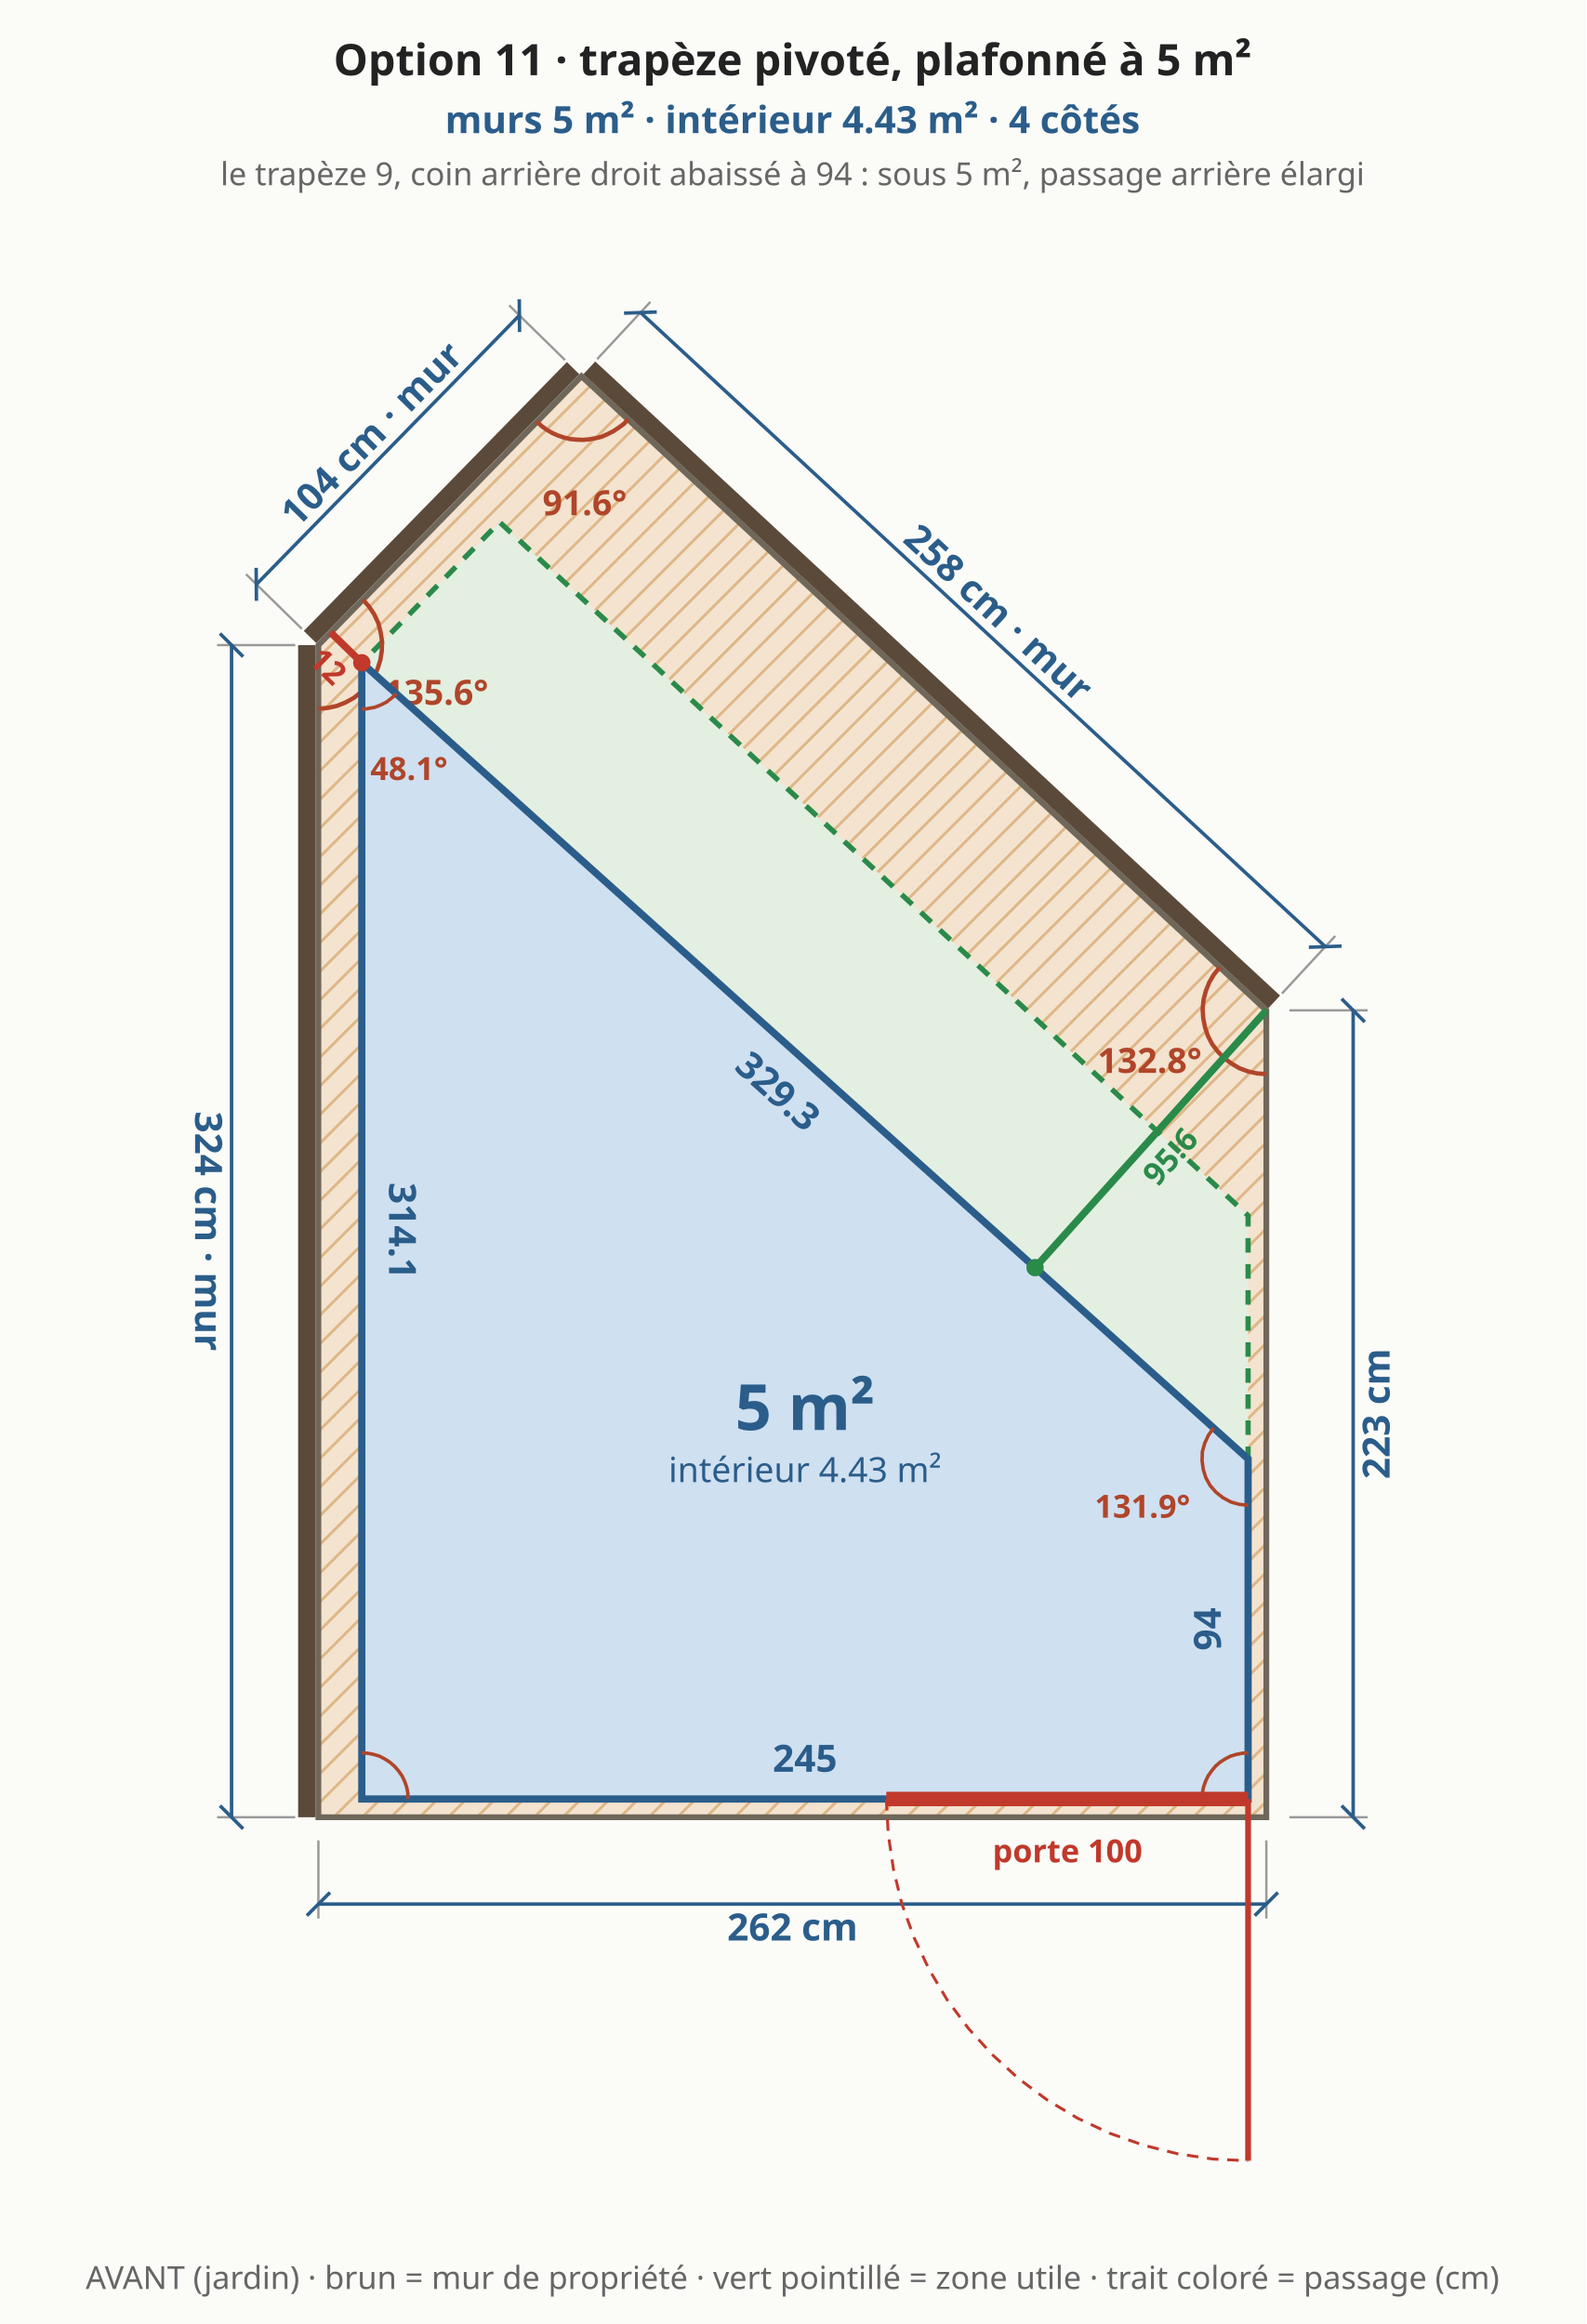
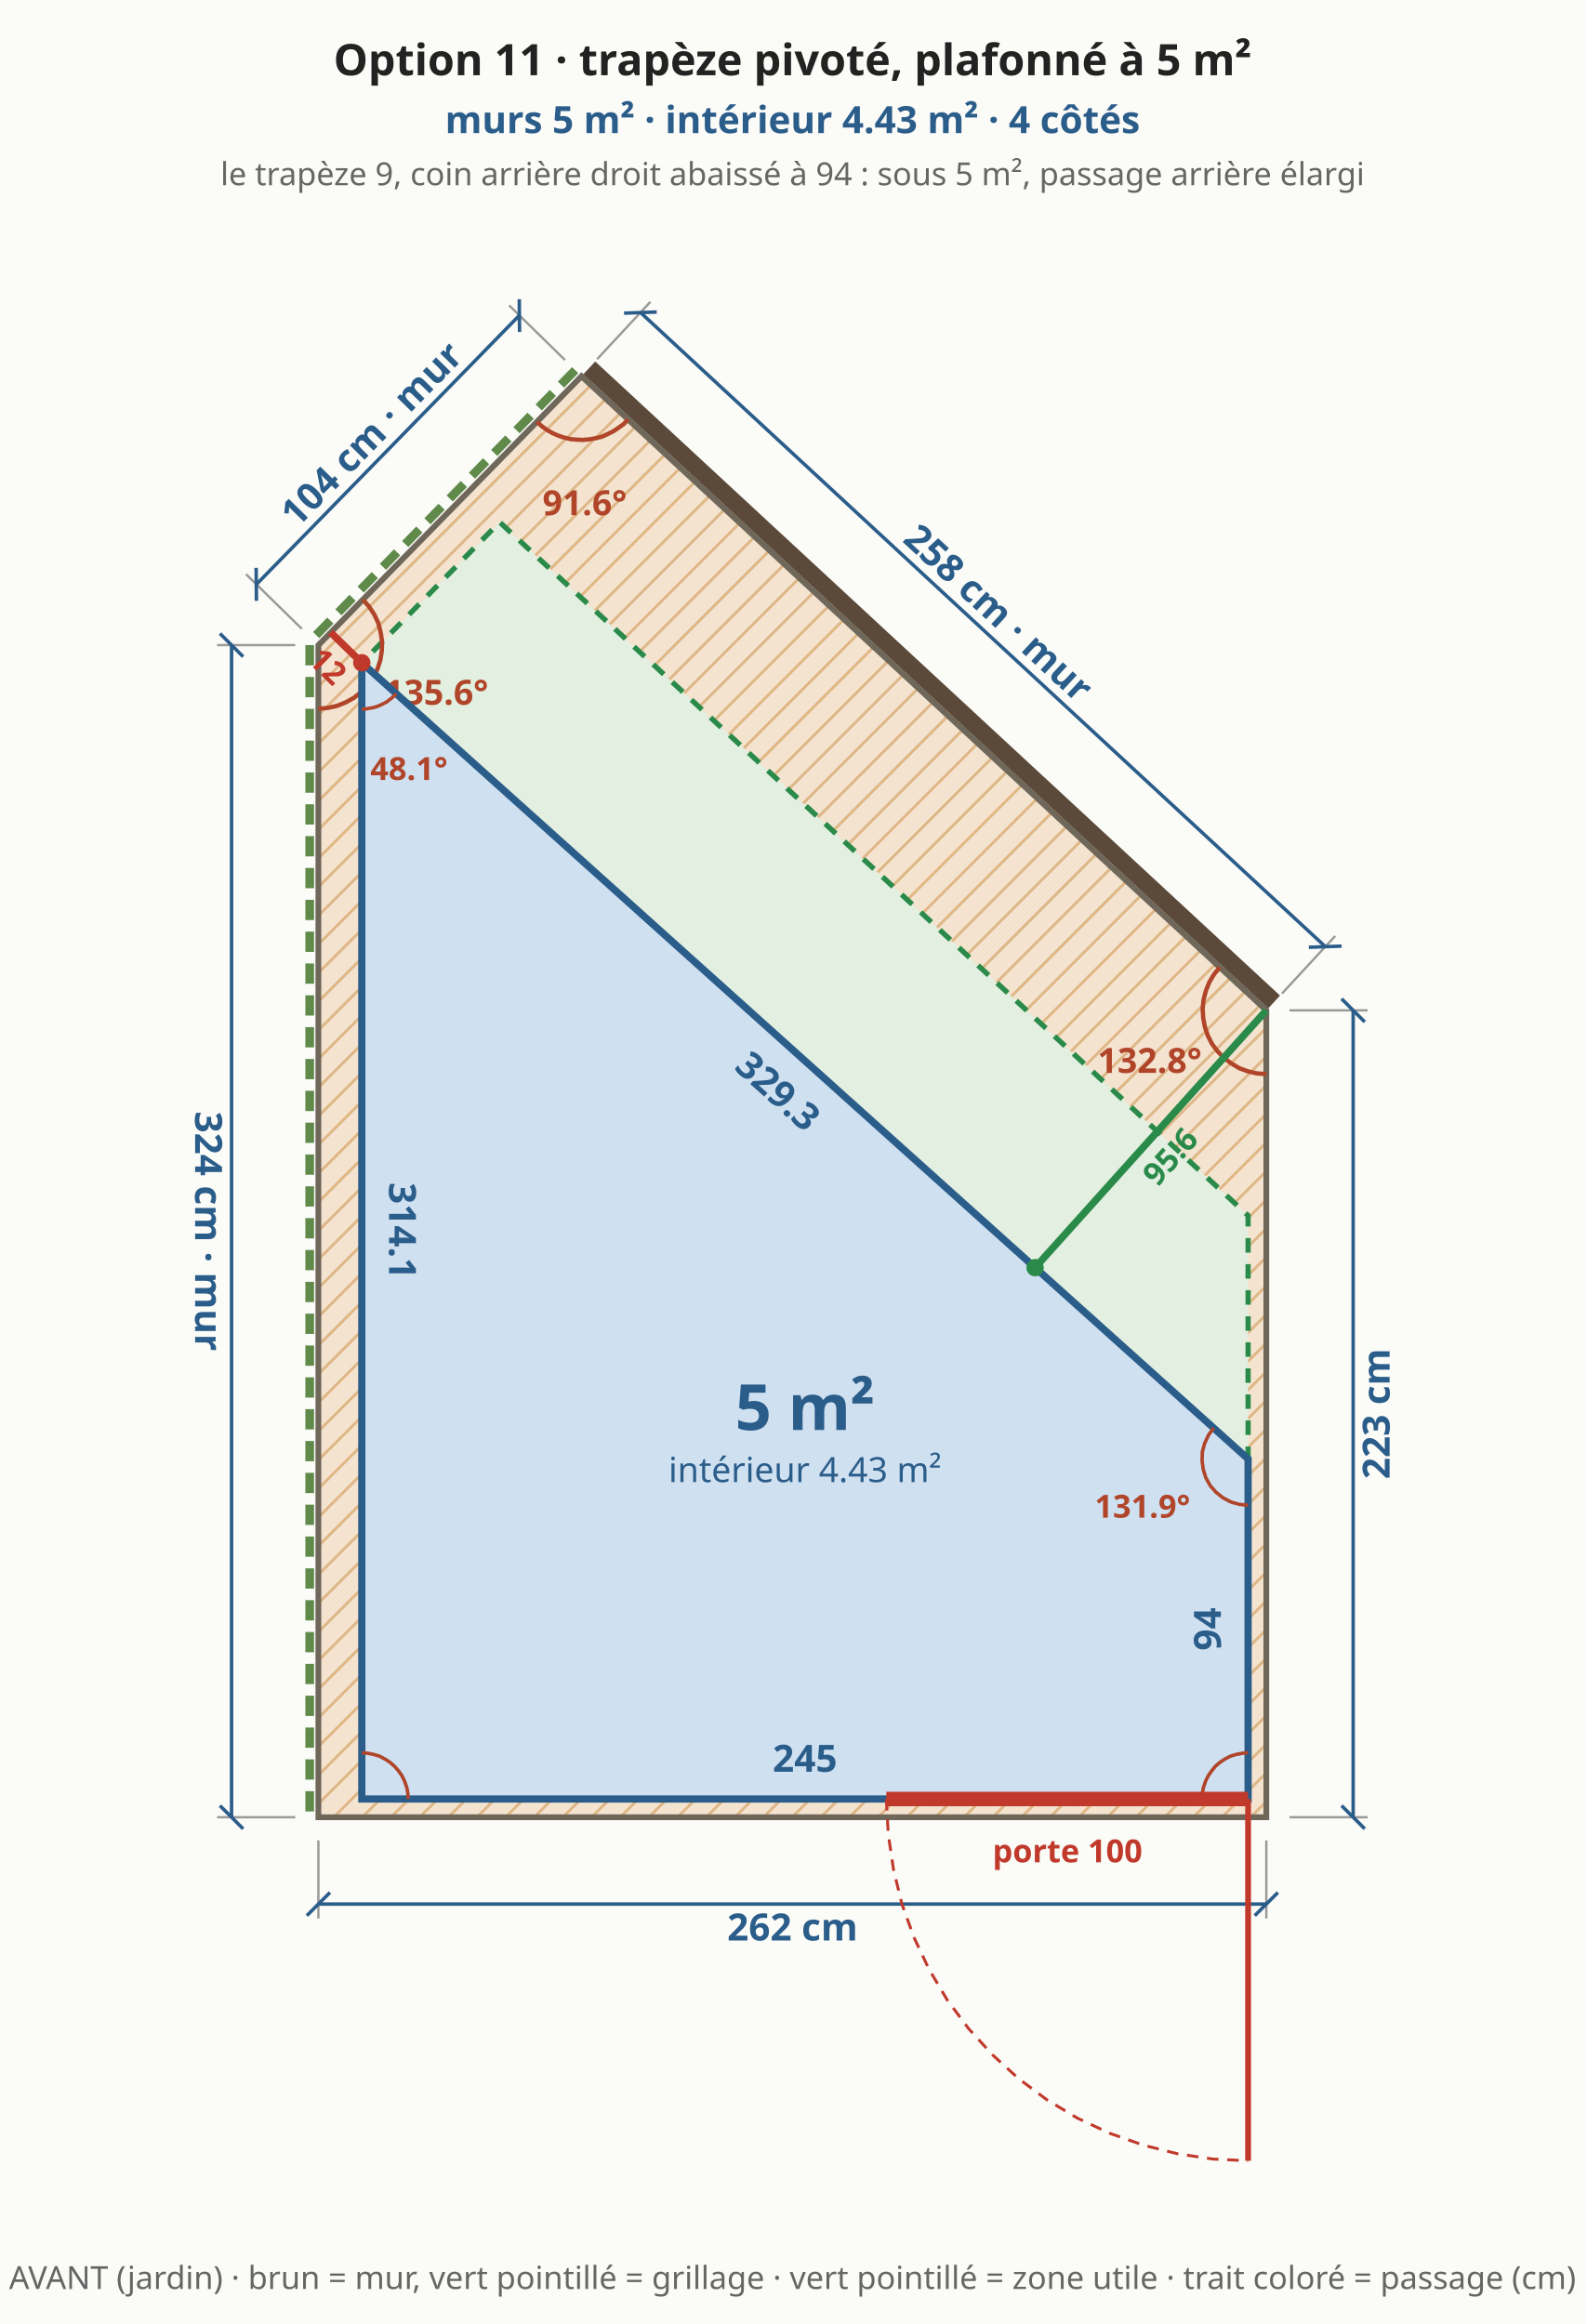
<svg xmlns="http://www.w3.org/2000/svg" viewBox="0 0 548 803" font-family="system-ui,sans-serif" font-size="13">
  <rect width="548" height="803" fill="#fbfbf8" />
  <defs>
    <pattern id="bande" width="7" height="7" patternUnits="userSpaceOnUse" patternTransform="rotate(45)">
      <rect width="7" height="7" fill="#f3e3cf" />
      <line x1="0" y1="0" x2="0" y2="7" stroke="#e0b98a" stroke-width="2" />
    </pattern>
  </defs>
  <polygon points="110.0,627.9 437.5,627.9 437.5,349.1 200.9,130.0 110.0,222.9" fill="url(#bande)" stroke="#6f675a" stroke-width="2" />
  <polygon points="125.0,621.6 431.2,621.6 431.2,420.0 172.6,180.4 125.0,229.0" fill="#e3efe0" stroke="#2a8a4a" stroke-width="1.8" stroke-dasharray="5 4" />
  <line x1="110.0" y1="635.9" x2="110.0" y2="662.9" stroke="#999" stroke-width="0.8" />
  <line x1="437.5" y1="635.9" x2="437.5" y2="662.9" stroke="#999" stroke-width="0.8" />
  <line x1="110.0" y1="657.9" x2="437.5" y2="657.9" stroke="#2b5d8a" stroke-width="1.2" />
  <line x1="106.0" y1="661.9" x2="114.0" y2="653.9" stroke="#2b5d8a" stroke-width="1.2" />
  <line x1="433.5" y1="661.9" x2="441.5" y2="653.9" stroke="#2b5d8a" stroke-width="1.2" />
  <text x="273.8" y="665.9" text-anchor="middle" dominant-baseline="middle" fill="#2b5d8a" font-size="13" font-weight="bold" transform="rotate(0.0 273.8 665.9)">262 cm</text>
  <line x1="445.5" y1="627.9" x2="472.5" y2="627.9" stroke="#999" stroke-width="0.8" />
  <line x1="445.5" y1="349.1" x2="472.5" y2="349.1" stroke="#999" stroke-width="0.8" />
  <line x1="467.5" y1="627.9" x2="467.5" y2="349.1" stroke="#2b5d8a" stroke-width="1.2" />
  <line x1="471.5" y1="631.9" x2="463.5" y2="623.9" stroke="#2b5d8a" stroke-width="1.2" />
  <line x1="471.5" y1="353.1" x2="463.5" y2="345.1" stroke="#2b5d8a" stroke-width="1.2" />
  <text x="475.5" y="488.5" text-anchor="middle" dominant-baseline="middle" fill="#2b5d8a" font-size="13" font-weight="bold" transform="rotate(-90.0 475.5 488.5)">223 cm</text>
  <line x1="440.2" y1="346.2" x2="203.6" y2="127.1" stroke="#5b4a3a" stroke-width="6" />
  <line x1="442.9" y1="343.3" x2="461.3" y2="323.4" stroke="#999" stroke-width="0.8" />
  <line x1="206.3" y1="124.1" x2="224.7" y2="104.3" stroke="#999" stroke-width="0.8" />
  <line x1="457.9" y1="327.1" x2="221.3" y2="108.0" stroke="#2b5d8a" stroke-width="1.2" />
  <line x1="463.5" y1="326.9" x2="452.2" y2="327.3" stroke="#2b5d8a" stroke-width="1.2" />
  <line x1="226.9" y1="107.8" x2="215.6" y2="108.2" stroke="#2b5d8a" stroke-width="1.2" />
  <text x="345.0" y="211.7" text-anchor="middle" dominant-baseline="middle" fill="#2b5d8a" font-size="13" font-weight="bold" transform="rotate(42.8 345.0 211.7)">258 cm · mur</text>
-   <line x1="198.0" y1="127.2" x2="107.1" y2="220.1" stroke="#5b4a3a" stroke-width="6" />
+   <line x1="198.7" y1="127.9" x2="107.9" y2="220.8" stroke="#5f8a4a" stroke-width="3" stroke-dasharray="7 4" />
  <line x1="195.2" y1="124.4" x2="175.9" y2="105.5" stroke="#999" stroke-width="0.8" />
  <line x1="104.3" y1="217.3" x2="85.0" y2="198.4" stroke="#999" stroke-width="0.8" />
  <line x1="179.4" y1="109.0" x2="88.6" y2="201.9" stroke="#2b5d8a" stroke-width="1.2" />
  <line x1="179.4" y1="103.4" x2="179.5" y2="114.7" stroke="#2b5d8a" stroke-width="1.2" />
  <line x1="88.5" y1="196.2" x2="88.6" y2="207.6" stroke="#2b5d8a" stroke-width="1.2" />
  <text x="128.3" y="149.9" text-anchor="middle" dominant-baseline="middle" fill="#2b5d8a" font-size="13" font-weight="bold" transform="rotate(-45.6 128.3 149.9)">104 cm · mur</text>
-   <line x1="106.0" y1="222.9" x2="106.0" y2="627.9" stroke="#5b4a3a" stroke-width="6" />
+   <line x1="107.0" y1="222.9" x2="107.0" y2="627.9" stroke="#5f8a4a" stroke-width="3" stroke-dasharray="7 4" />
  <line x1="102.0" y1="222.9" x2="75.0" y2="222.9" stroke="#999" stroke-width="0.8" />
  <line x1="102.0" y1="627.9" x2="75.0" y2="627.9" stroke="#999" stroke-width="0.8" />
  <line x1="80.0" y1="222.9" x2="80.0" y2="627.9" stroke="#2b5d8a" stroke-width="1.2" />
  <line x1="76.0" y1="218.9" x2="84.0" y2="226.9" stroke="#2b5d8a" stroke-width="1.2" />
  <line x1="76.0" y1="623.9" x2="84.0" y2="631.9" stroke="#2b5d8a" stroke-width="1.2" />
  <text x="72.0" y="425.4" text-anchor="middle" dominant-baseline="middle" fill="#2b5d8a" font-size="13" font-weight="bold" transform="rotate(90.0 72.0 425.4)">324 cm · mur</text>
  <polyline points="421.4,334.2 419.4,336.7 417.8,339.4 416.6,342.4 415.8,345.5 415.5,348.6 415.7,351.8 416.3,354.9 417.3,357.9 418.8,360.8 420.7,363.3 422.9,365.6 425.5,367.5 428.2,369.1 431.2,370.2 434.3,370.9 437.5,371.1" fill="none" stroke="#b0452a" stroke-width="1.5" />
  <text x="397.2" y="370.7" text-anchor="middle" fill="#b0452a" font-size="12" font-weight="bold">132.8°</text>
  <polyline points="185.5,145.7 187.1,147.2 188.9,148.5 190.8,149.6 192.8,150.5 194.9,151.2 197.0,151.7 199.2,151.9 201.4,152.0 203.6,151.8 205.8,151.4 207.9,150.9 209.9,150.0 211.9,149.0 213.7,147.8 215.5,146.5 217.0,144.9" fill="none" stroke="#b0452a" stroke-width="1.5" />
  <text x="202.0" y="178.0" text-anchor="middle" fill="#b0452a" font-size="12" font-weight="bold">91.6°</text>
  <polyline points="110.0,244.9 113.2,244.6 116.4,243.9 119.4,242.7 122.3,241.1 124.8,239.1 127.1,236.8 128.9,234.1 130.4,231.2 131.4,228.1 131.9,224.9 132.0,221.6 131.5,218.4 130.7,215.3 129.3,212.3 127.5,209.6 125.4,207.2" fill="none" stroke="#b0452a" stroke-width="1.5" />
  <text x="150.7" y="243.5" text-anchor="middle" fill="#b0452a" font-size="12" font-weight="bold">135.6°</text>
  <polygon points="125.0,621.6 431.2,621.6 431.2,504.1 125.0,229.0" fill="#cfe0f1" stroke="#2b5d8a" stroke-width="2.5" />
  <text x="278.1" y="607.6" text-anchor="middle" dominant-baseline="middle" fill="#2b5d8a" font-size="13" font-weight="bold" transform="rotate(0.0 278.1 607.6)">245</text>
  <text x="417.2" y="562.9" text-anchor="middle" dominant-baseline="middle" fill="#2b5d8a" font-size="13" font-weight="bold" transform="rotate(-90.0 417.2 562.9)">94</text>
  <text x="268.8" y="377.0" text-anchor="middle" dominant-baseline="middle" fill="#2b5d8a" font-size="13" font-weight="bold" transform="rotate(41.9 268.8 377.0)">329.3</text>
  <text x="139.0" y="425.3" text-anchor="middle" dominant-baseline="middle" fill="#2b5d8a" font-size="13" font-weight="bold" transform="rotate(90.0 139.0 425.3)">314.1</text>
  <polyline points="141.0,621.6 140.9,619.5 140.5,617.5 139.8,615.5 138.9,613.6 137.7,611.9 136.3,610.3 134.7,608.9 133.0,607.8 131.1,606.8 129.1,606.2 127.1,605.8 125.0,605.6" fill="none" stroke="#b0452a" stroke-width="1.2" />
  <polyline points="431.2,605.6 429.2,605.8 427.1,606.2 425.1,606.8 423.2,607.8 421.5,608.9 419.9,610.3 418.6,611.9 417.4,613.6 416.5,615.5 415.8,617.5 415.4,619.5 415.2,621.6" fill="none" stroke="#b0452a" stroke-width="1.2" />
  <polyline points="419.3,493.4 417.5,495.9 416.2,498.7 415.4,501.6 415.3,504.7 415.7,507.7 416.6,510.6 418.1,513.3 420.1,515.6 422.5,517.5 425.3,519.0 428.2,519.8 431.2,520.1" fill="none" stroke="#b0452a" stroke-width="1.2" />
  <text x="394.7" y="524.4" text-anchor="middle" fill="#b0452a" font-size="11" font-weight="bold">131.9°</text>
  <polyline points="125.0,245.0 126.1,245.0 127.2,244.8 128.3,244.6 129.4,244.4 130.5,244.0 131.5,243.6 132.5,243.1 133.5,242.6 134.4,241.9 135.3,241.2 136.1,240.5 136.9,239.7" fill="none" stroke="#b0452a" stroke-width="1.2" />
  <text x="141.3" y="269.5" text-anchor="middle" fill="#b0452a" font-size="11" font-weight="bold">48.1°</text>
  <line x1="306.2" y1="621.6" x2="431.2" y2="621.6" stroke="#c0392b" stroke-width="5" />
  <line x1="431.2" y1="621.6" x2="431.2" y2="746.6" stroke="#c0392b" stroke-width="2" />
  <polyline points="306.2,621.6 306.9,633.9 308.7,646.0 311.6,657.9 315.8,669.5 321.0,680.5 327.3,691.1 334.6,700.9 342.9,710.0 352.0,718.3 361.8,725.6 372.3,731.9 383.4,737.1 395.0,741.2 406.9,744.2 419.0,746.0 431.2,746.6" fill="none" stroke="#c0392b" stroke-width="1" stroke-dasharray="4 3" />
  <text x="368.8" y="639.6" text-anchor="middle" dominant-baseline="middle" fill="#c0392b" font-size="11" font-weight="bold">porte 100</text>
  <line x1="357.6" y1="438.0" x2="437.5" y2="349.1" stroke="#2a8a4a" stroke-width="2.5" />
  <circle cx="357.6" cy="438.0" r="3" fill="#2a8a4a" />
  <text x="404.3" y="399.6" text-anchor="middle" dominant-baseline="middle" fill="#2a8a4a" font-size="11" font-weight="bold" transform="rotate(-48.1 404.3 399.6)">95.6</text>
  <line x1="125.0" y1="229.0" x2="114.2" y2="218.5" stroke="#c0392b" stroke-width="2.5" />
  <circle cx="125.0" cy="229.0" r="3" fill="#c0392b" />
  <text x="113.3" y="230.2" text-anchor="middle" dominant-baseline="middle" fill="#c0392b" font-size="11" font-weight="bold" transform="rotate(44.3 113.3 230.2)">12</text>
  <text x="278.1" y="494.1" text-anchor="middle" fill="#2b5d8a" font-size="22" font-weight="bold">5 m²</text>
  <text x="278.1" y="512.1" text-anchor="middle" fill="#2b5d8a" font-size="12" font-weight="normal">intérieur 4.43 m²</text>
  <text x="273.8" y="26.0" text-anchor="middle" fill="#222" font-size="15" font-weight="bold">Option 11 · trapèze pivoté, plafonné à 5 m²</text>
  <text x="273.8" y="46.0" text-anchor="middle" fill="#2b5d8a" font-size="13" font-weight="bold">murs 5 m² · intérieur 4.43 m² · 4 côtés</text>
  <text x="273.8" y="64.0" text-anchor="middle" fill="#666" font-size="11" font-weight="normal">le trapèze 9, coin arrière droit abaissé à 94 : sous 5 m², passage arrière élargi</text>
-   <text x="273.8" y="790.9" text-anchor="middle" fill="#666" font-size="11" font-weight="normal">AVANT (jardin) · brun = mur de propriété · vert pointillé = zone utile · trait coloré = passage (cm)</text>
+   <text x="273.8" y="790.9" text-anchor="middle" fill="#666" font-size="11" font-weight="normal">AVANT (jardin) · brun = mur, vert pointillé = grillage · vert pointillé = zone utile · trait coloré = passage (cm)</text>
</svg>
